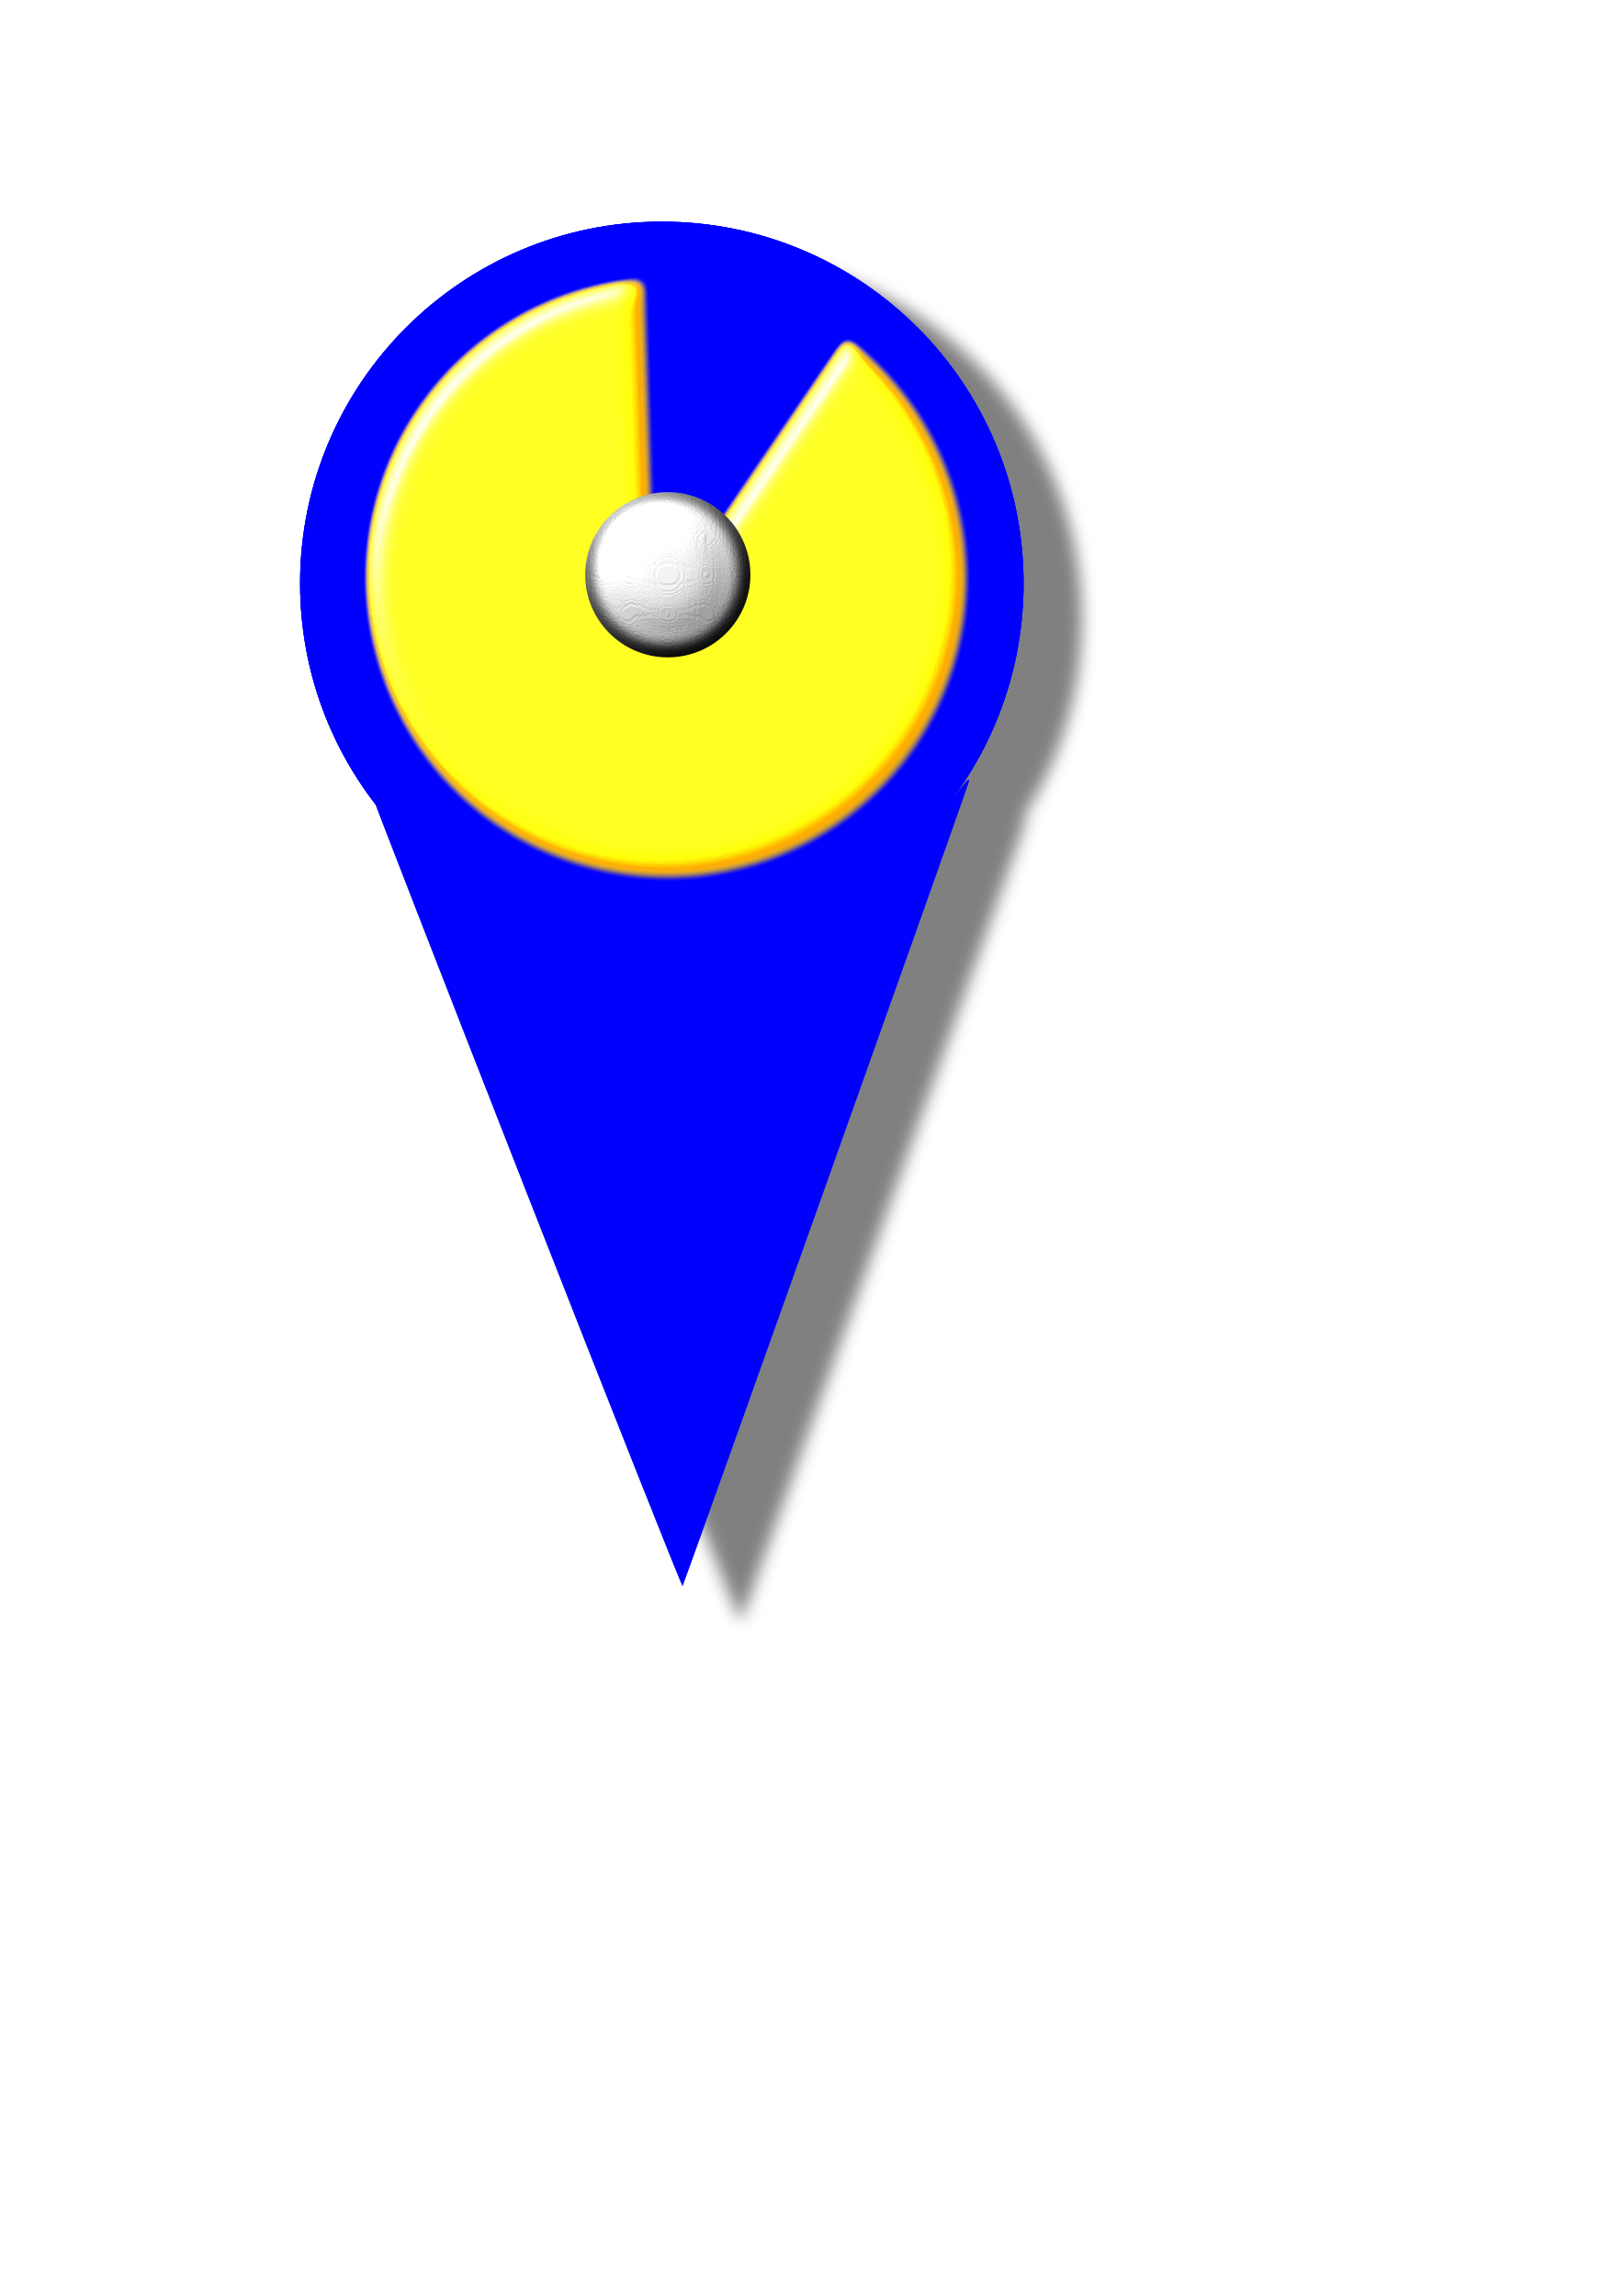
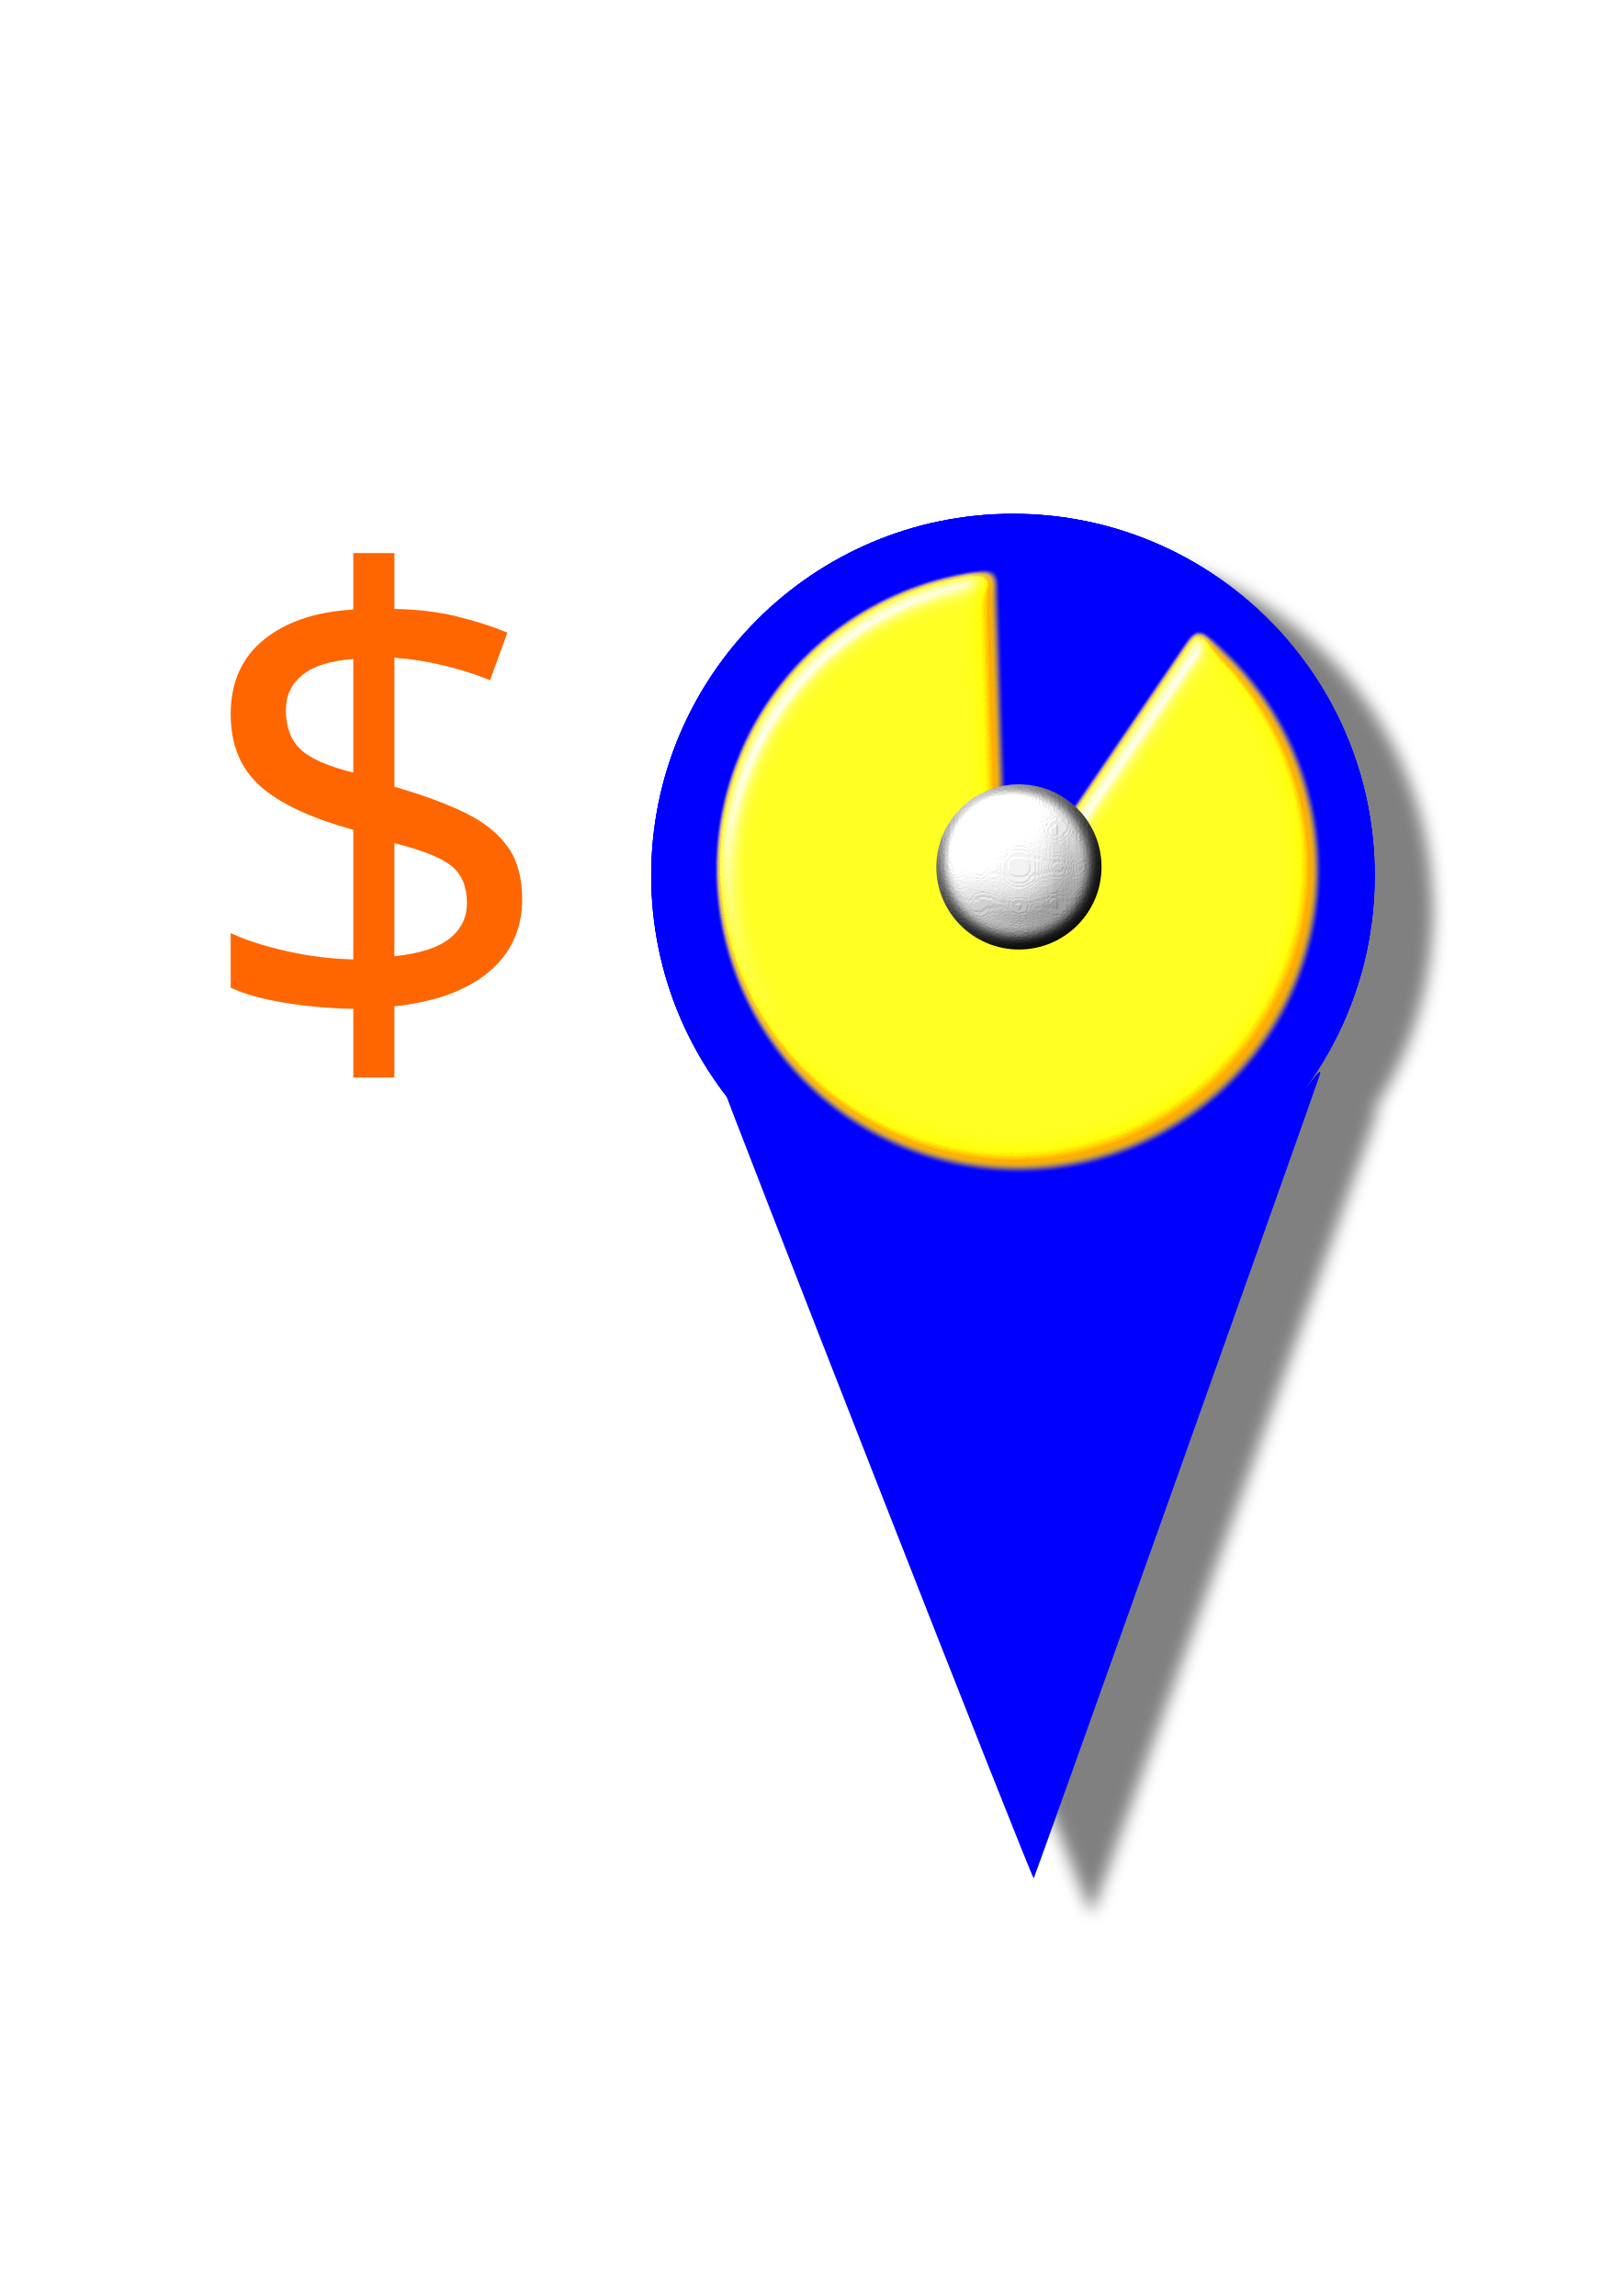
<svg xmlns="http://www.w3.org/2000/svg" xmlns:ns1="http://www.openswatchbook.org/uri/2009/osb" width="210mm" height="297mm" viewBox="0 0 744.094 1052.362" id="svg3739" version="1.1">
  <defs id="defs3741">
    <linearGradient id="linearGradient6936" ns1:paint="solid" gradientTransform="matrix(4.081632,0,0,4.081633,1375.441,1388.046)">
      <stop style="stop-color:#1ae629;stop-opacity:1;" offset="0" id="stop6938" />
    </linearGradient>
    <linearGradient id="linearGradient5048" ns1:paint="solid">
      <stop style="stop-color:#ff0000;stop-opacity:1;" offset="0" id="stop5050" />
    </linearGradient>
    <filter style="color-interpolation-filters:sRGB;" id="filter4516">
      <feGaussianBlur result="result6" stdDeviation="8" in="SourceGraphic" id="feGaussianBlur4518" />
      <feComposite in2="SourceGraphic" in="result6" operator="xor" result="result10" id="feComposite4520" />
      <feGaussianBlur result="result2" stdDeviation="8" id="feGaussianBlur4522" />
      <feComposite in2="SourceGraphic" operator="atop" in="result10" result="result91" id="feComposite4524" />
      <feComposite result="result4" in="result2" operator="xor" in2="result91" id="feComposite4526" />
      <feGaussianBlur in="result4" result="result3" stdDeviation="4" id="feGaussianBlur4528" />
      <feSpecularLighting result="result5" specularExponent="5" specularConstant="1.1" surfaceScale="18" id="feSpecularLighting4530">
        <feDistantLight azimuth="235" elevation="55" id="feDistantLight4532" />
      </feSpecularLighting>
      <feComposite in="result3" k3="1.1" k2="0.5" operator="arithmetic" result="result7" in2="result5" k1="0.5" id="feComposite4534" />
      <feComposite in="result7" operator="atop" in2="SourceGraphic" result="result8" id="feComposite4536" />
    </filter>
    <filter style="color-interpolation-filters:sRGB;" id="filter4538">
      <feGaussianBlur stdDeviation="5" result="result1" id="feGaussianBlur4540" />
      <feColorMatrix result="result10" values="1 0 0 0 0 0 1 0 0 0 0 0 1 0 0 0 0 0 5 -4 " id="feColorMatrix4542" />
      <feComposite operator="atop" in="result10" in2="result10" result="result8" id="feComposite4544" />
      <feComposite operator="in" result="fbSourceGraphic" in="result1" in2="result8" id="feComposite4546" />
      <feGaussianBlur result="result0" in="fbSourceGraphic" stdDeviation="5" id="feGaussianBlur4548" />
      <feSpecularLighting specularExponent="55" specularConstant="2.5" surfaceScale="2" lighting-color="rgb(255,255,255)" result="result1" in="result0" id="feSpecularLighting4550">
        <feDistantLight azimuth="225" elevation="60" id="feDistantLight4552" />
      </feSpecularLighting>
      <feComposite operator="in" result="result2" in="result1" in2="fbSourceGraphic" id="feComposite4554" />
      <feComposite k3="1" k2="1" operator="arithmetic" result="result4" in="fbSourceGraphic" in2="result2" id="feComposite4556" />
      <feComposite operator="in" in="result9" in2="result4" result="result9" id="feComposite4558" />
      <feBlend mode="multiply" in="result9" in2="result9" id="feBlend4560" />
    </filter>
    <filter style="color-interpolation-filters:sRGB;" id="filter4562">
      <feFlood flood-opacity="0.498" flood-color="rgb(0,0,0)" result="flood" id="feFlood4564" />
      <feComposite in="flood" in2="SourceGraphic" operator="in" result="composite1" id="feComposite4566" />
      <feGaussianBlur in="composite1" stdDeviation="3.6" result="blur" id="feGaussianBlur4568" />
      <feOffset dx="26.6" dy="16.4" result="offset" id="feOffset4570" />
      <feComposite in="SourceGraphic" in2="offset" operator="over" result="composite2" id="feComposite4572" />
    </filter>
  </defs>
  <g id="layer1">
    <g id="g4442" transform="translate(19.9001,-34.66533)">
-       <g transform="translate(21.12887,-2.107892)" id="g4360" style="filter:url(#filter4562)">
-         <a id="a4171" style="fill:#0000ff" transform="translate(-100,-4.285714)">
-           <g id="g7818" style="fill:#0000ff">
-             <circle style="fill:#0000ff;fill-opacity:1;stroke:none" id="path3747" cx="362.265" cy="308.423" r="165.776" />
-             <circle r="165.776" cy="308.423" cx="362.265" id="circle4175" style="fill:#0000ff;fill-opacity:1;stroke:none" />
-             <circle style="fill:#0000ff;fill-opacity:1;stroke:none" id="circle4189" cx="362.265" cy="308.423" r="165.776" />
-           </g>
-         </a>
-         <path style="fill:#0000ff" d="m 200.085,582.931 c -39.093,-99.817 -71.078,-182.113 -71.078,-182.881 0,-0.768 5.639,4.633 12.531,12.001 20.958,22.405 46.307,38.216 76.433,47.676 13.105,4.115 19.185,4.736 46.396,4.736 27.211,0 33.291,-0.621 46.396,-4.736 35.834,-11.252 65.742,-32.142 88.671,-61.934 3.112,-4.044 4.225,-4.716 3.345,-2.02 -3.765,11.526 -130.475,367.504 -130.999,368.028 -0.339,0.339 -32.601,-81.052 -71.694,-180.869 z" id="path4163" />
+       <g id="g5266" transform="translate(160.9161,133.9049)">
+         <g style="filter:url(#filter4562)" id="g4360" transform="translate(21.12887,-2.107892)">
+           <a transform="translate(-100,-4.285714)" style="fill:#0000ff" id="a4171">
+             <g style="fill:#0000ff" id="g7818">
+               <circle r="165.776" cy="308.423" cx="362.265" id="path3747" style="fill:#0000ff;fill-opacity:1;stroke:none" />
+               <circle style="fill:#0000ff;fill-opacity:1;stroke:none" id="circle4175" cx="362.265" cy="308.423" r="165.776" />
+               <circle r="165.776" cy="308.423" cx="362.265" id="circle4189" style="fill:#0000ff;fill-opacity:1;stroke:none" />
+             </g>
+           </a>
+           <path id="path4163" d="m 200.085,582.931 c -39.093,-99.817 -71.078,-182.113 -71.078,-182.881 0,-0.768 5.639,4.633 12.531,12.001 20.958,22.405 46.307,38.216 76.433,47.676 13.105,4.115 19.185,4.736 46.396,4.736 27.211,0 33.291,-0.621 46.396,-4.736 35.834,-11.252 65.742,-32.142 88.671,-61.934 3.112,-4.044 4.225,-4.716 3.345,-2.02 -3.765,11.526 -130.475,367.504 -130.999,368.028 -0.339,0.339 -32.601,-81.052 -71.694,-180.869 z" style="fill:#0000ff" />
+         </g>
+         <path style="opacity:1;fill:#ffcc00;fill-opacity:1;fill-rule:nonzero;stroke:#000000;stroke-width:1.179;stroke-miterlimit:4;stroke-dasharray:none;stroke-opacity:0;filter:url(#filter4538)" id="path4619" d="m -200.817,435.442 a 143.48,143.48 0 0 1 -181.216,43.506 143.48,143.48 0 0 1 -71.319,-172.179 143.48,143.48 0 0 1 158.903,-97.376 143.48,143.48 0 0 1 121.035,141.714 l -143.48,0 z" transform="matrix(-0.0308255,-0.9995248,0.9995248,-0.0308255,-74.88511,-6.243757)" />
+         <circle style="opacity:1;fill:#000000;fill-opacity:1;fill-rule:nonzero;stroke:#000000;stroke-width:0.992;stroke-miterlimit:4;stroke-dasharray:none;stroke-opacity:0;filter:url(#filter4516)" id="path4693" cx="286.129" cy="298.111" r="37.857" />
      </g>
-       <path transform="matrix(-0.0308255,-0.9995248,0.9995248,-0.0308255,-74.88511,-6.243757)" d="m -200.817,435.442 a 143.48,143.48 0 0 1 -181.216,43.506 143.48,143.48 0 0 1 -71.319,-172.179 143.48,143.48 0 0 1 158.903,-97.376 143.48,143.48 0 0 1 121.035,141.714 l -143.48,0 z" id="path4619" style="opacity:1;fill:#ffcc00;fill-opacity:1;fill-rule:nonzero;stroke:#000000;stroke-width:1.179;stroke-miterlimit:4;stroke-dasharray:none;stroke-opacity:0;filter:url(#filter4538)" />
-       <circle r="37.857" cy="298.111" cx="286.129" id="path4693" style="opacity:1;fill:#000000;fill-opacity:1;fill-rule:nonzero;stroke:#000000;stroke-width:0.992;stroke-miterlimit:4;stroke-dasharray:none;stroke-opacity:0;filter:url(#filter4516)" />
+       <text xml:space="preserve" style="font-style:normal;font-weight:normal;font-size:294.238px;line-height:125%;font-family:sans-serif;letter-spacing:0px;word-spacing:0px;fill:#ff6600;fill-opacity:1;stroke:none;stroke-width:1px;stroke-linecap:butt;stroke-linejoin:miter;stroke-opacity:1;" x="67.566" y="511.482" id="text5277">
+         <tspan id="tspan5279" x="67.566" y="511.482">$</tspan>
+       </text>
    </g>
  </g>
</svg>
